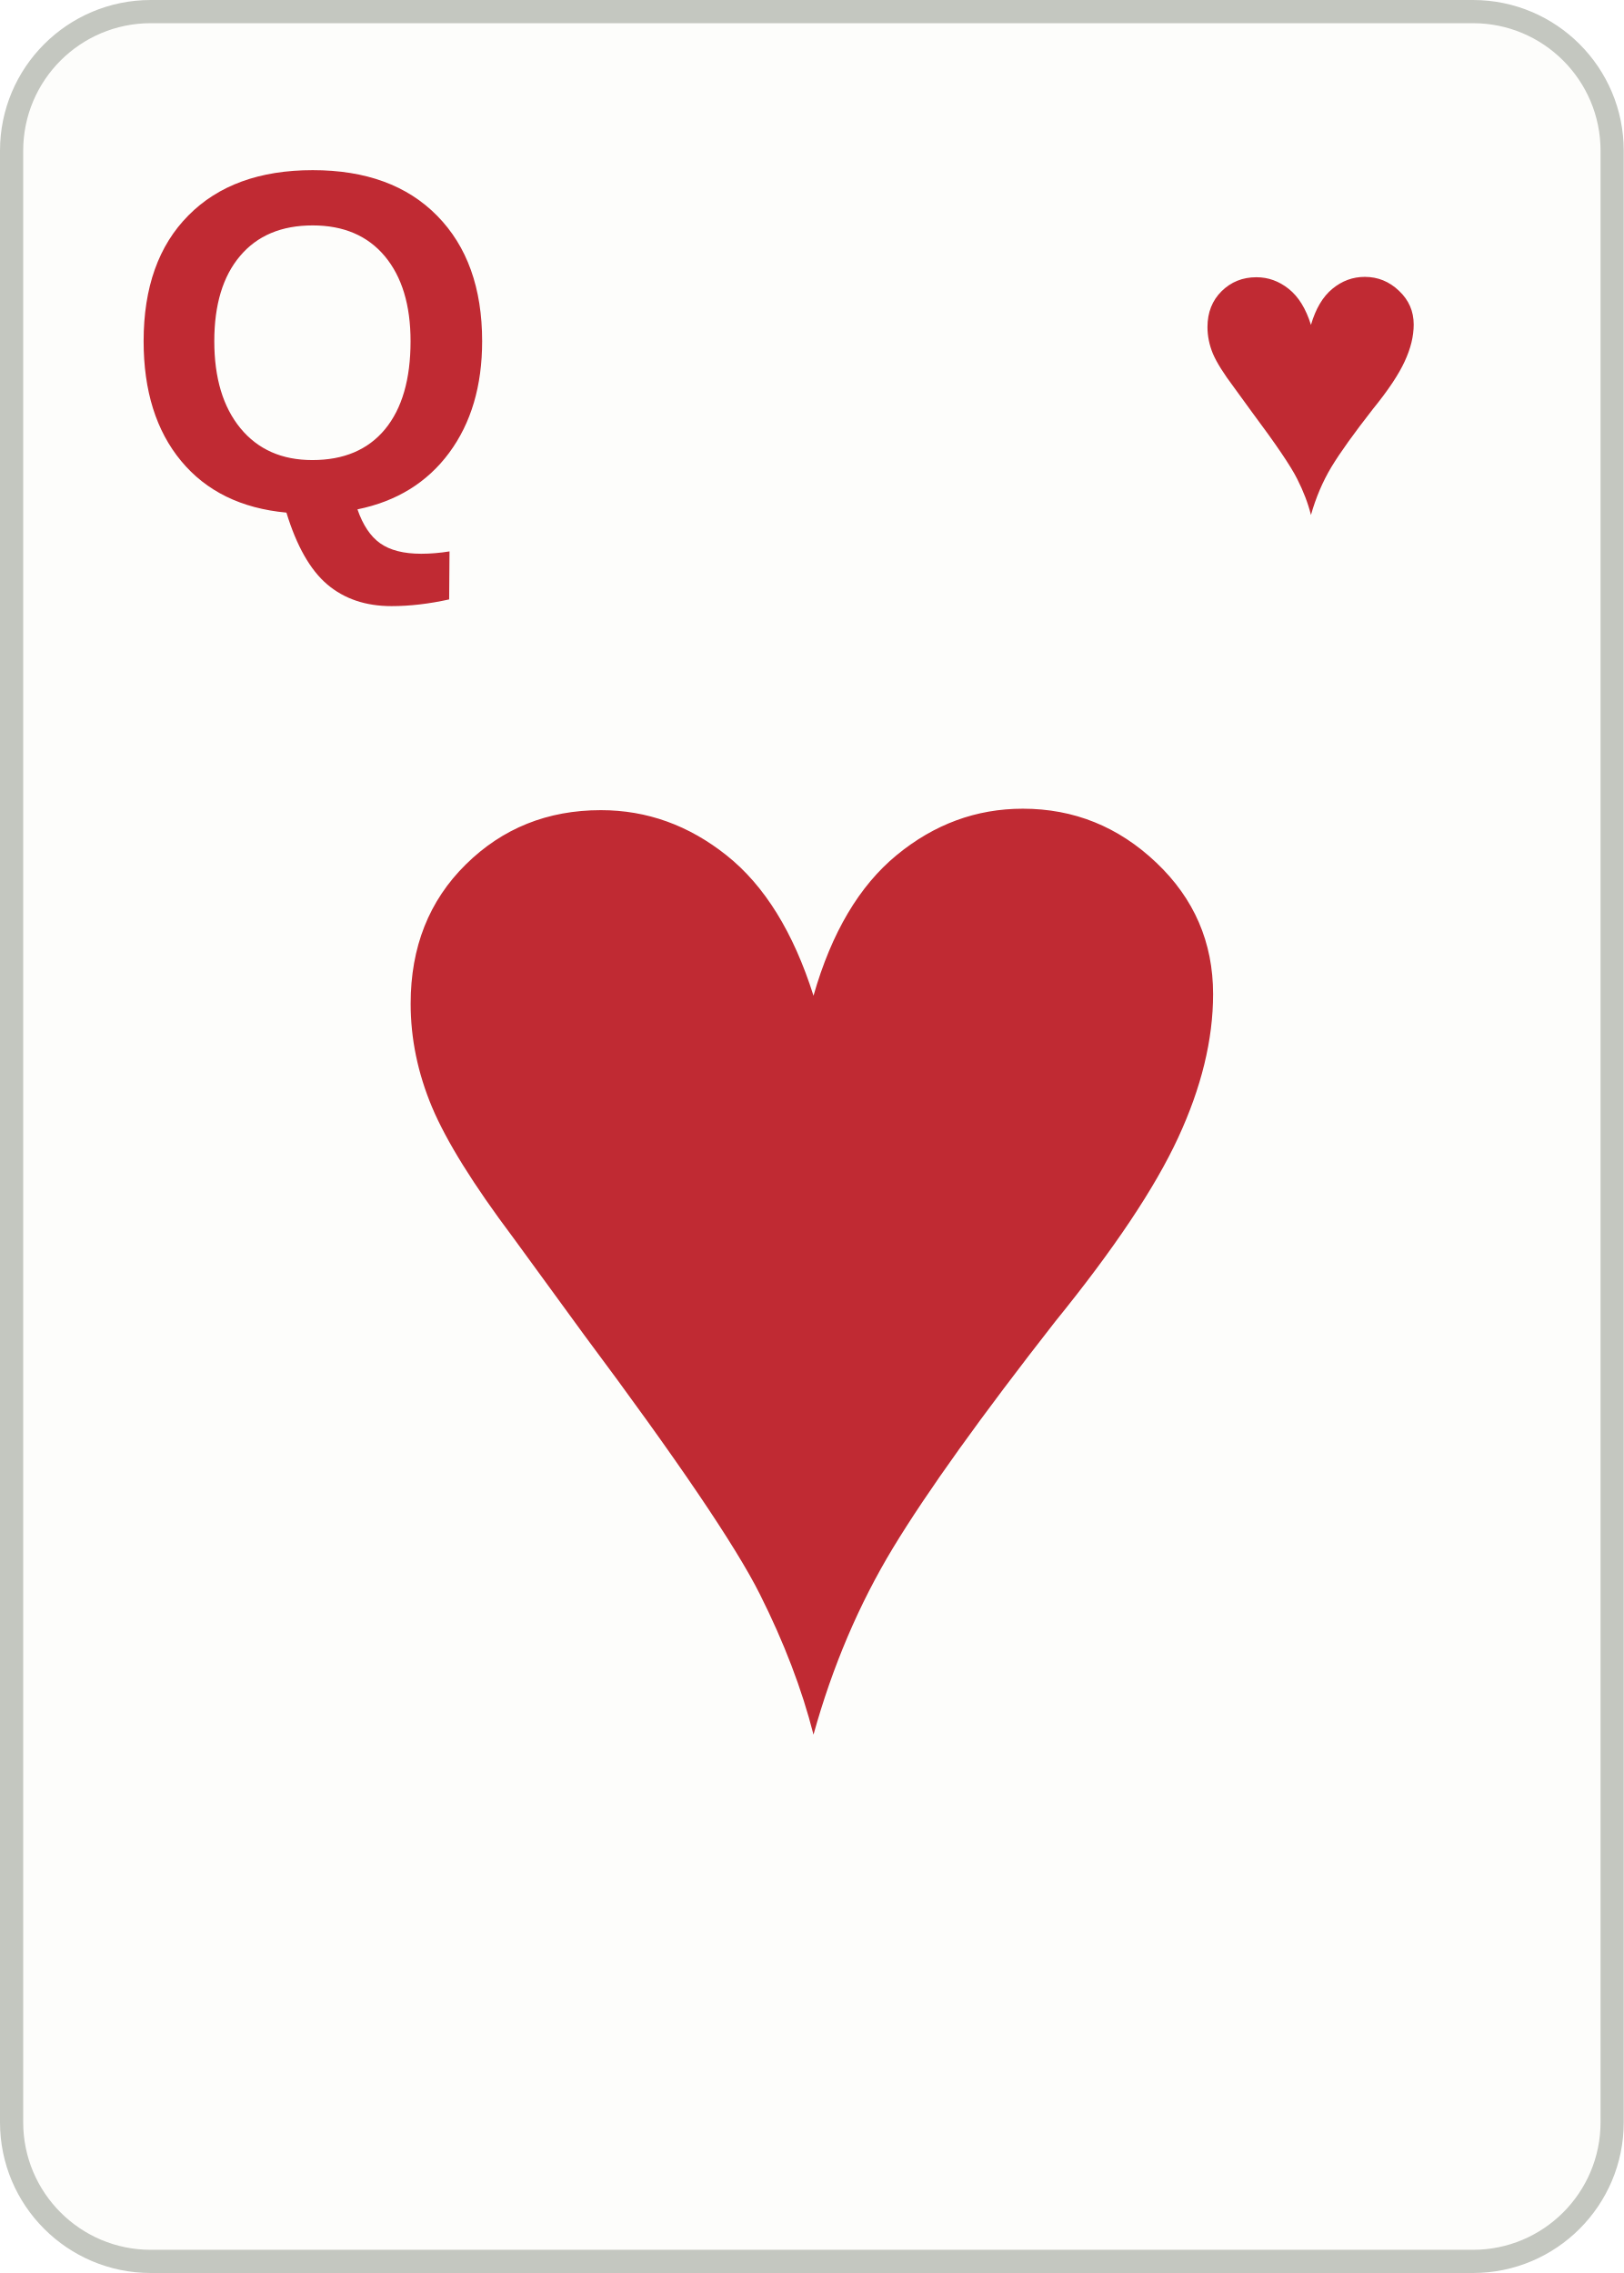
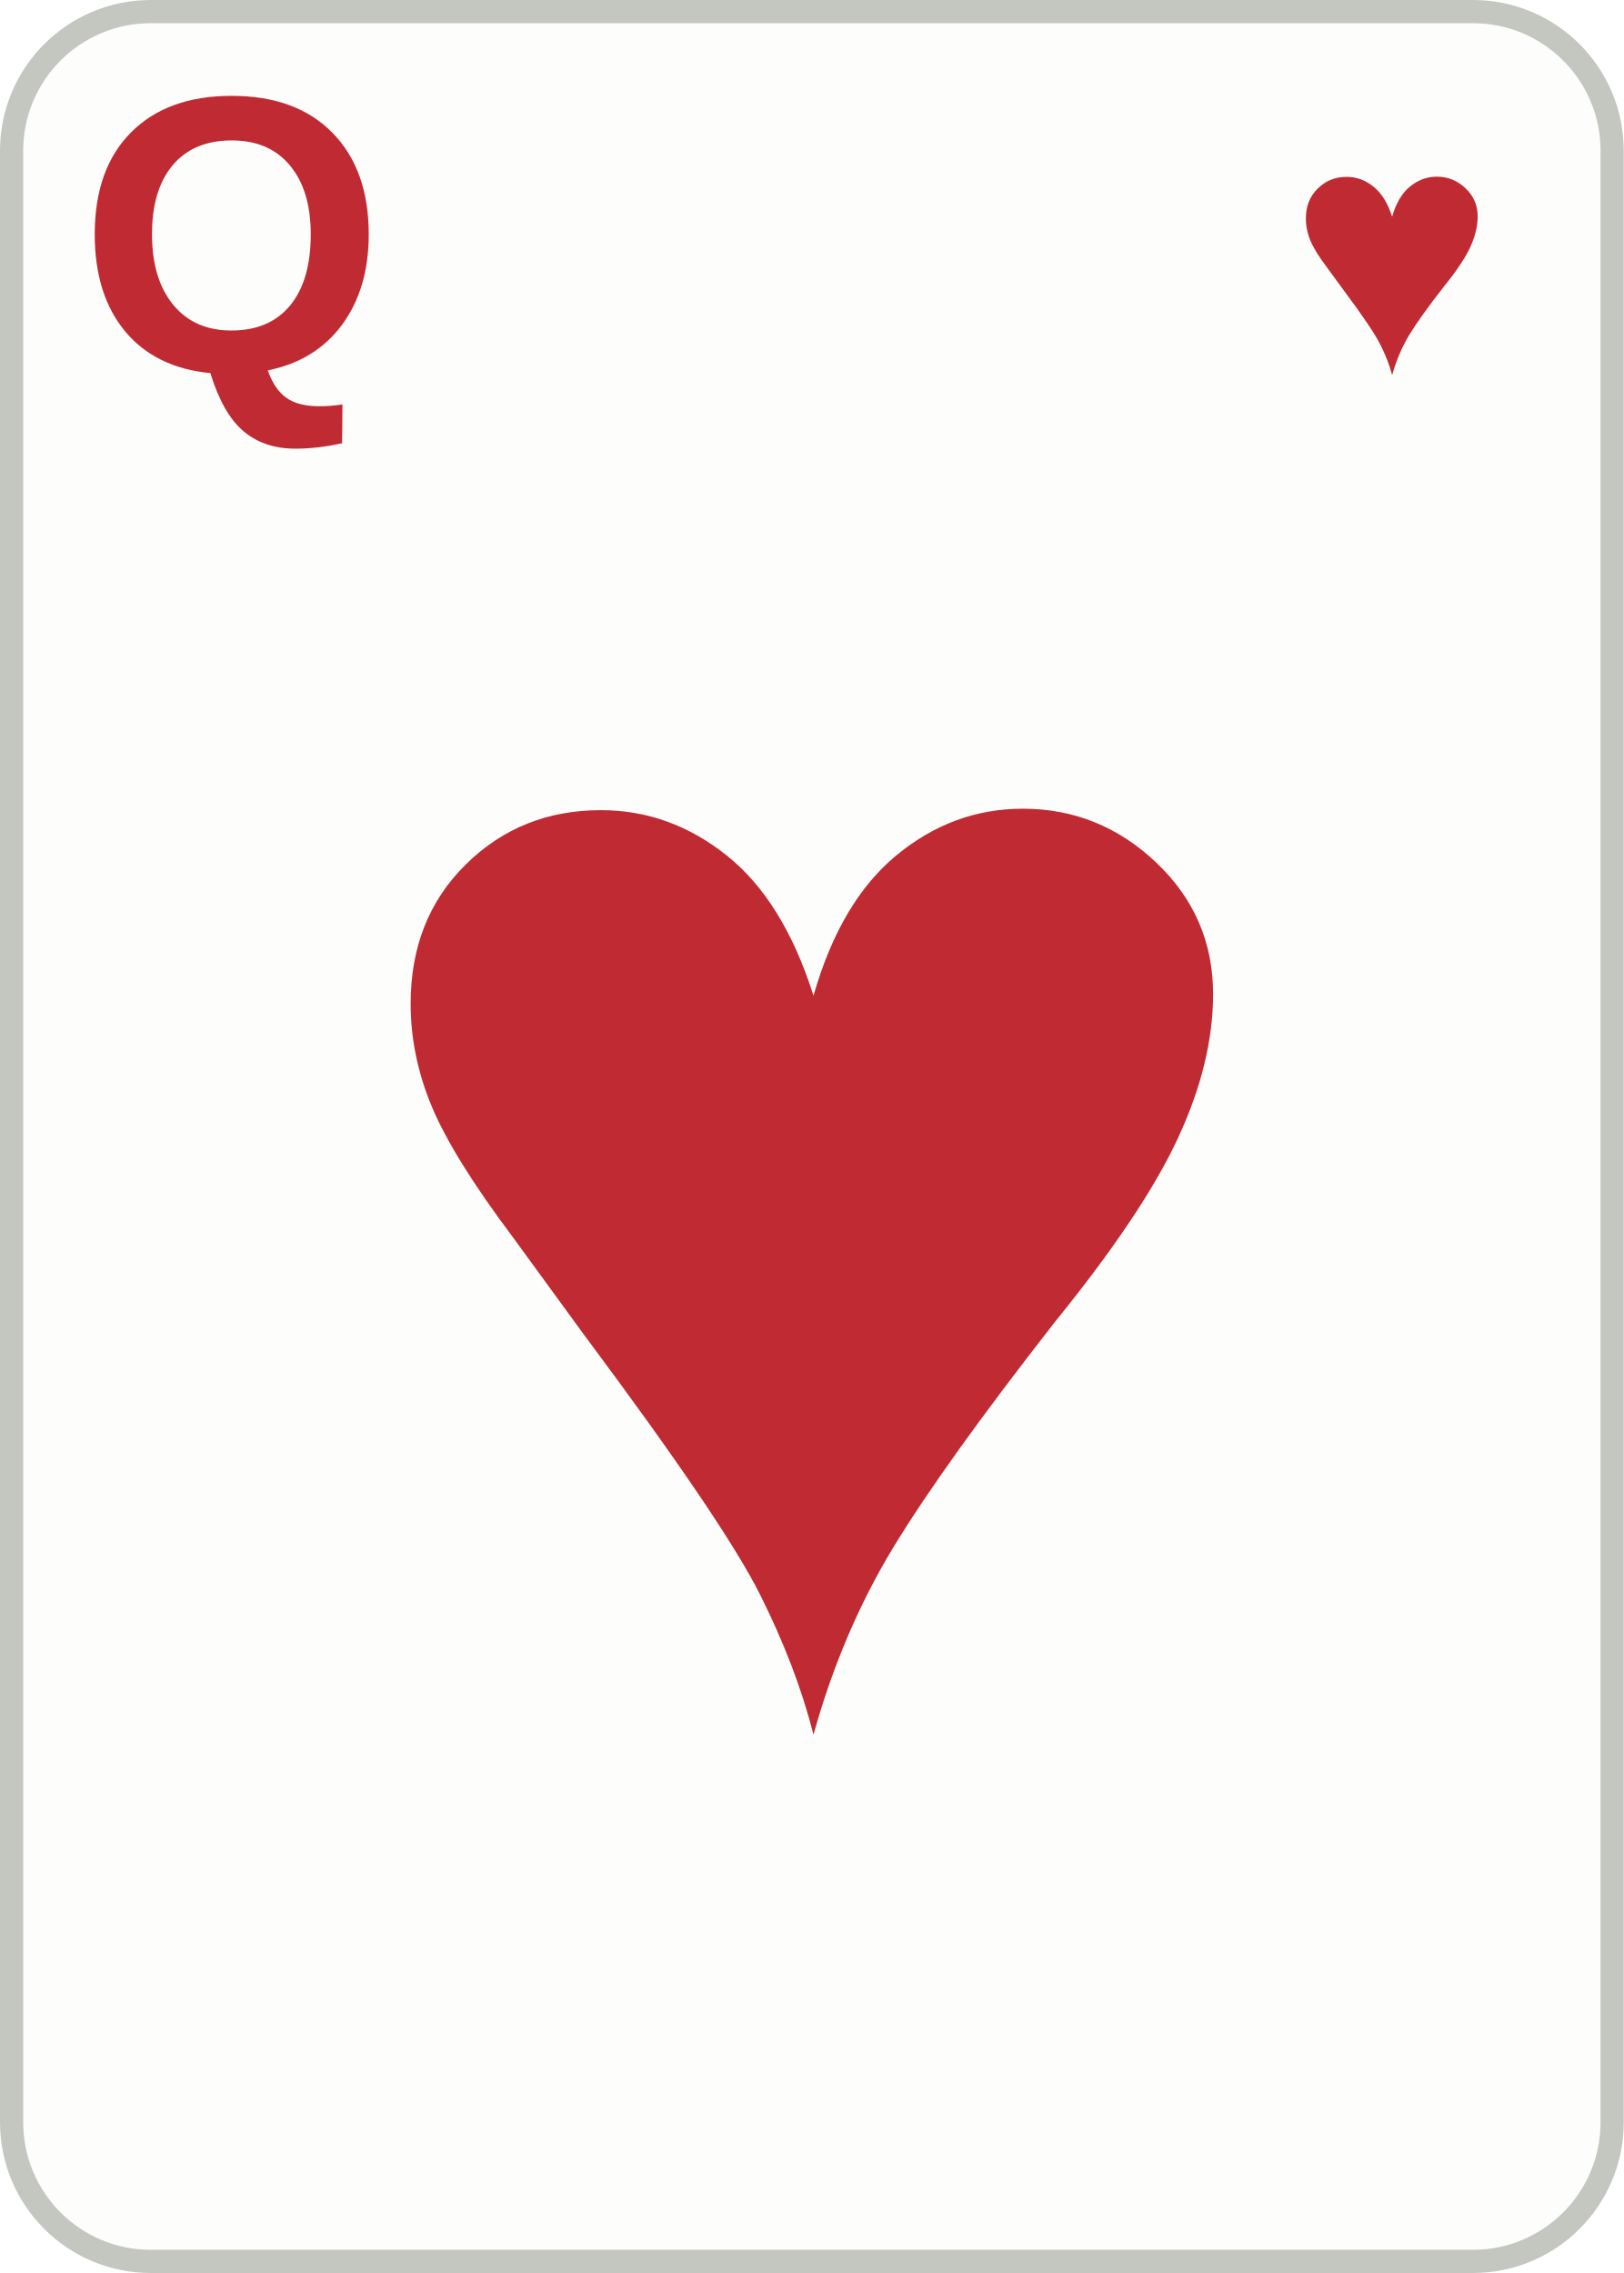
<svg xmlns="http://www.w3.org/2000/svg" viewBox="0 0 140 196">
  <rect x="1" y="1" width="138" height="194" rx="12" fill="#fdfdfb" stroke="#c4c7c0" stroke-width="2" />
  <g font-family="Arial,Helvetica,sans-serif" font-weight="700">
-     <text x="27" y="44" font-size="42" text-anchor="middle" fill="#c02a33">Q</text>
-     <text x="113" y="44" font-size="36" text-anchor="middle" fill="#c02a33">♥</text>
+     <text x="20" y="32" font-size="34" text-anchor="middle" fill="#c02a33">Q</text>
+     <text x="120" y="32" font-size="30" text-anchor="middle" fill="#c02a33">♥</text>
    <text x="70" y="148" font-size="140" text-anchor="middle" fill="#c02a33">♥</text>
  </g>
</svg>
